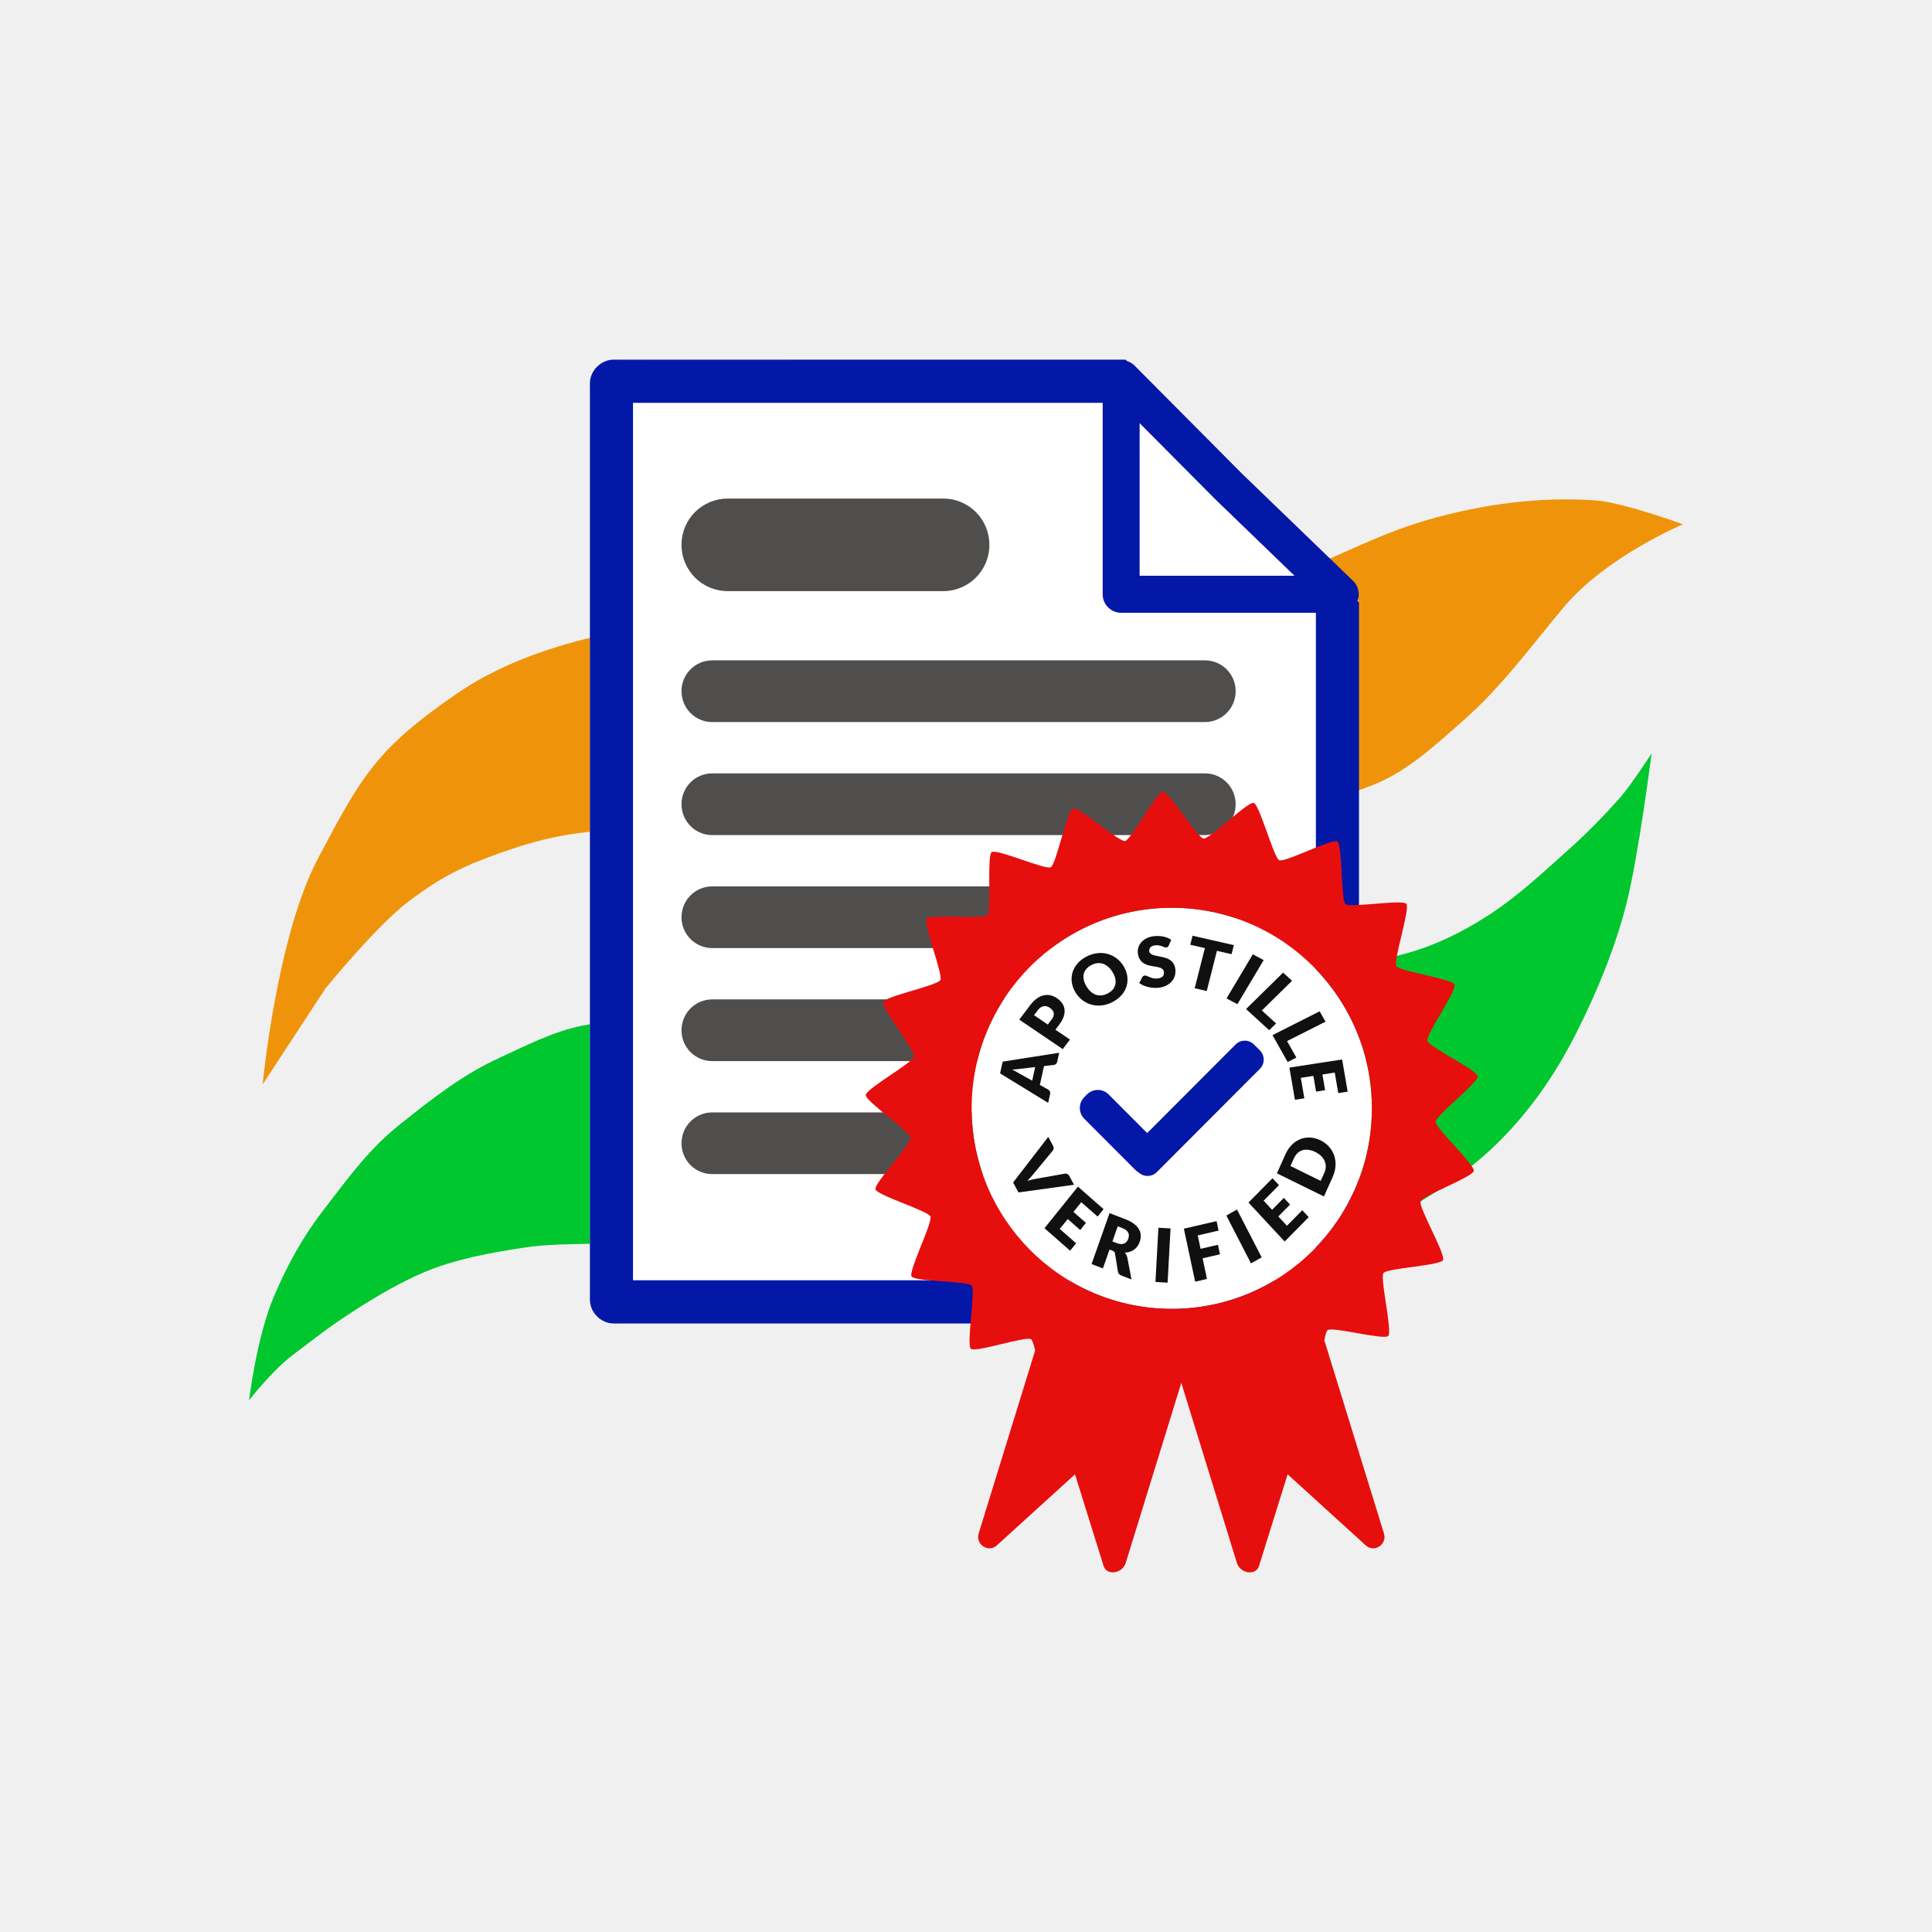
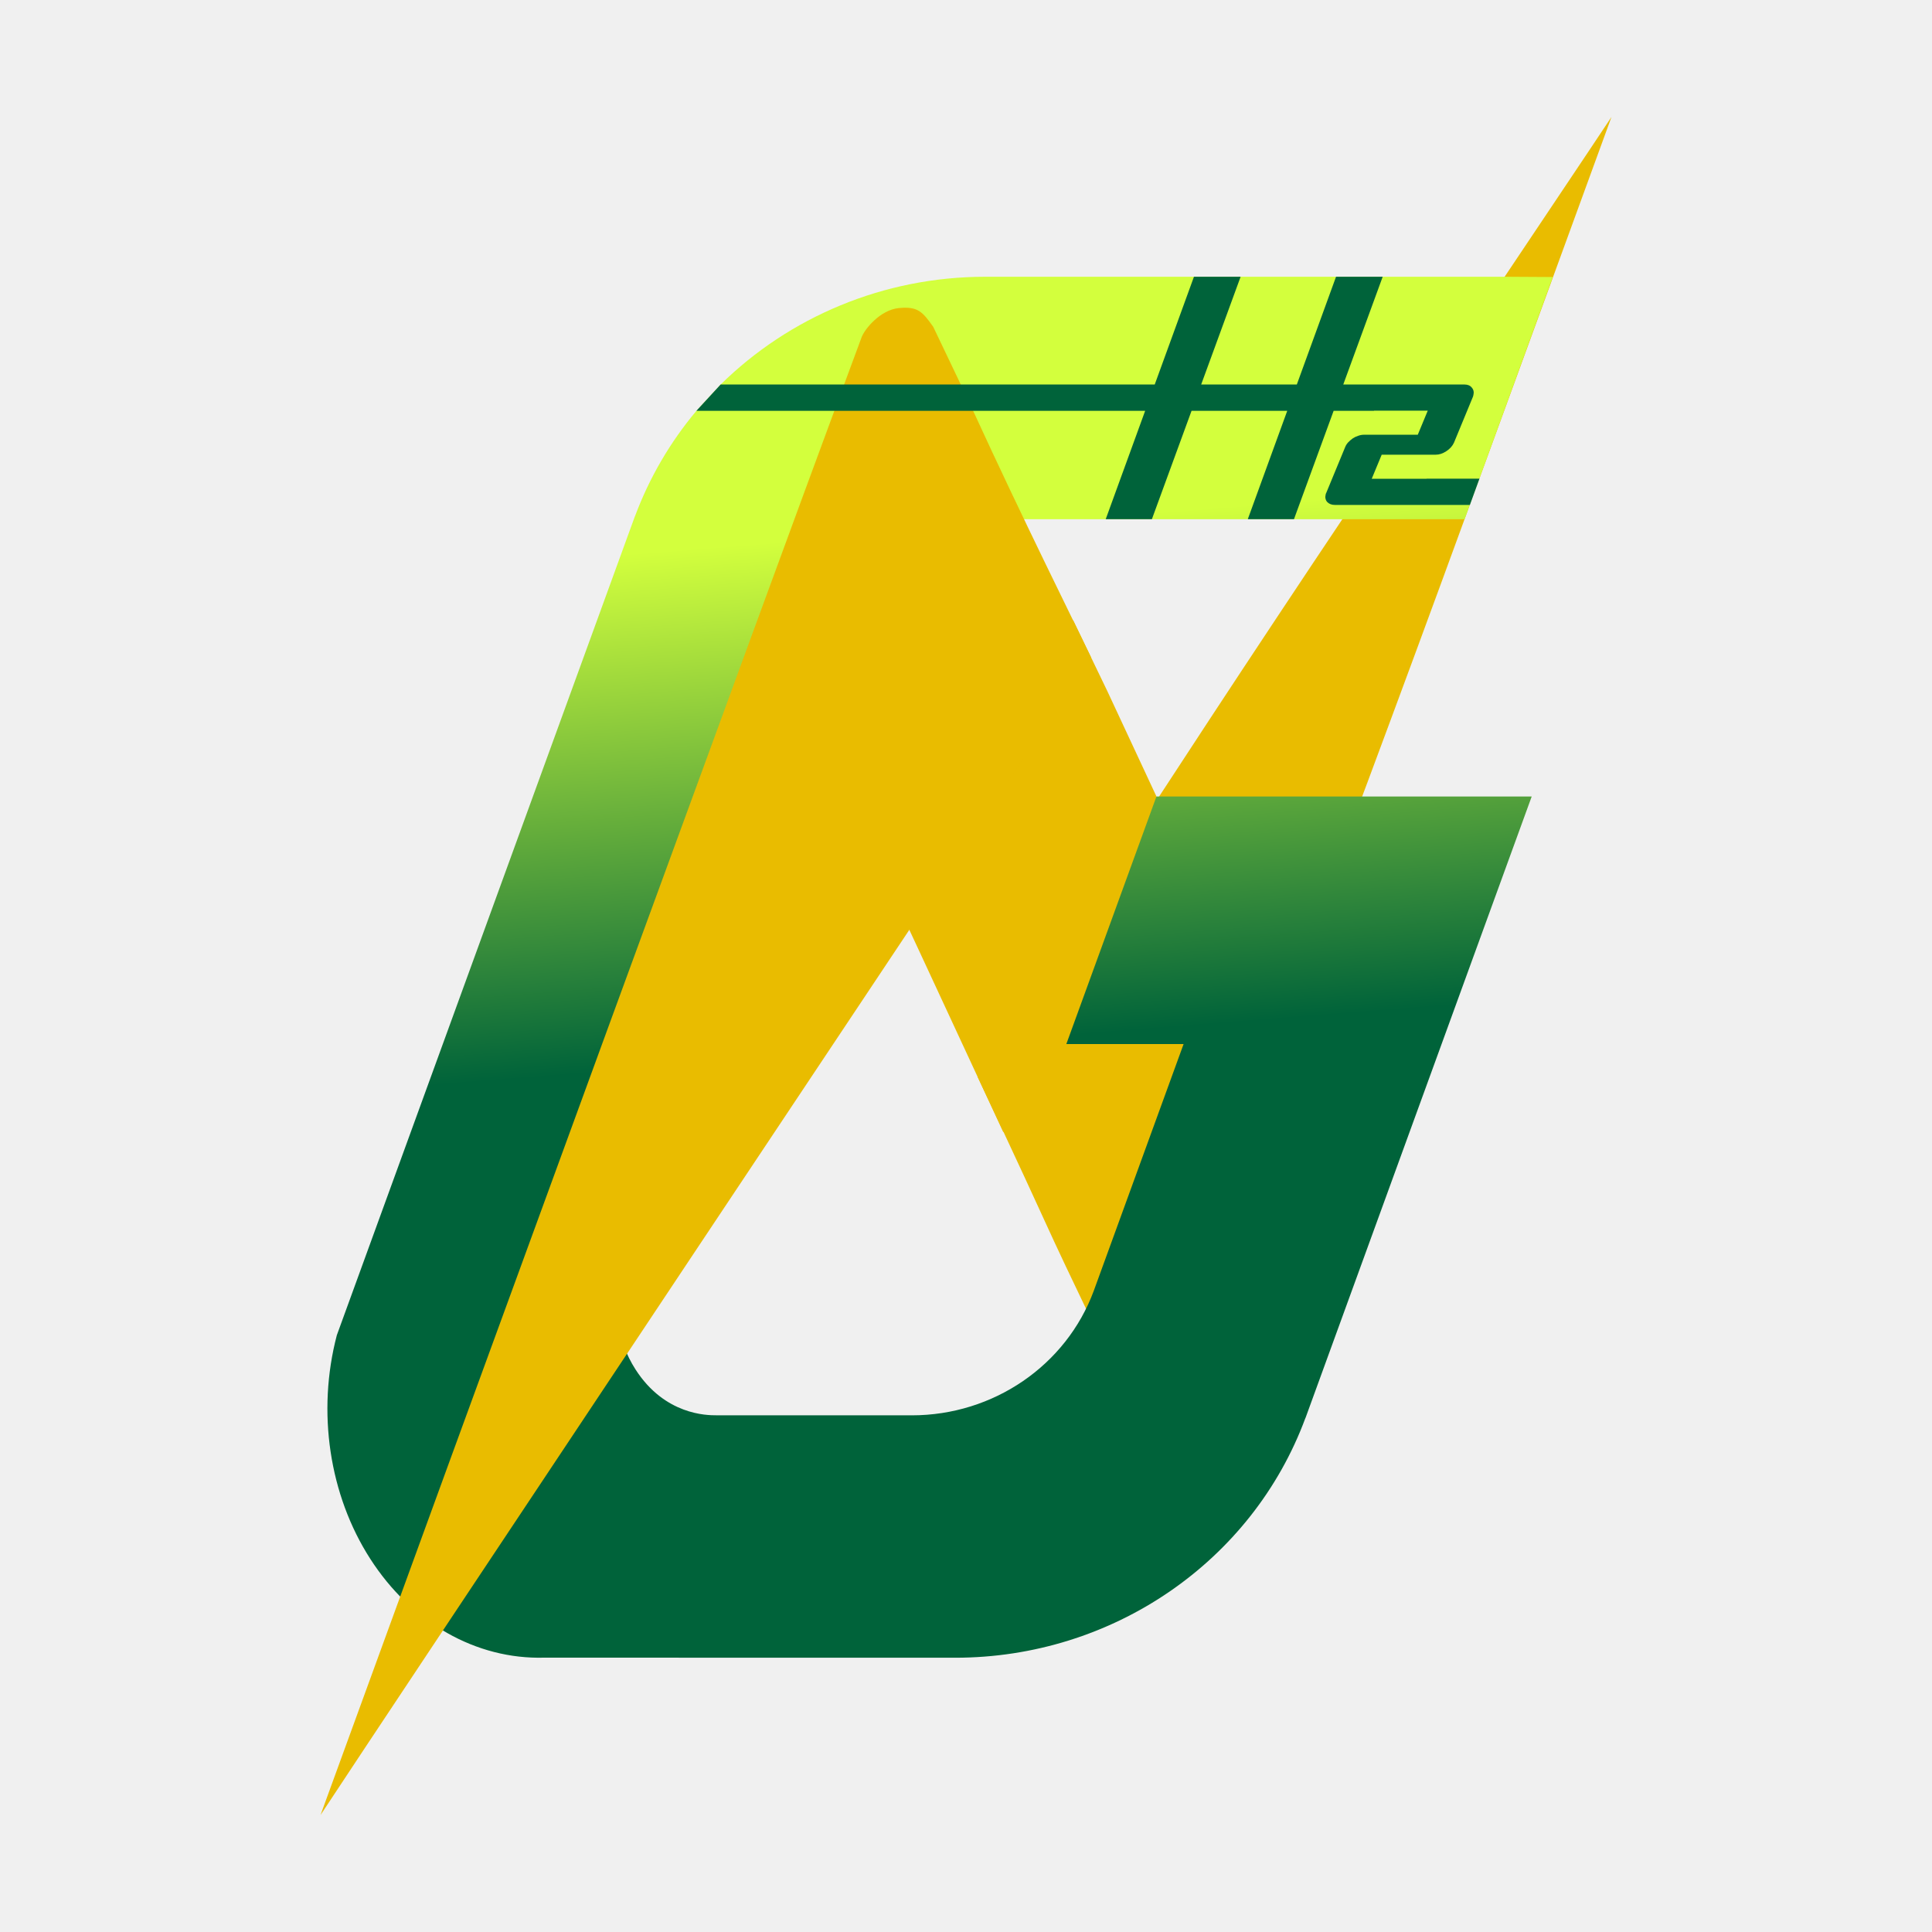
- <svg xmlns="http://www.w3.org/2000/svg" xml:space="preserve" viewBox="0 0 512 512">
-   <path class="icon-background" fill="#ffffff00" d="M0 0h512v512H0Z" />
-   <path fill="#00c72e" d="M66 371.097s2.033-16.955 6.685-27.763c3.554-8.26 7.567-15.59 13.064-22.7 6.695-8.662 11.92-16.08 20.495-22.876 8.586-6.805 16.262-12.91 26.216-17.476 7.182-3.296 14.266-6.99 22.02-8.503 33.374-6.514 67.79-5.364 101.687-8.046 33.895-2.682 68.093-2.787 101.687-8.046 6.84-1.07 13.725-2.361 20.219-4.768 6.07-2.25 11.843-5.368 17.245-8.94 7.288-4.818 13.692-10.875 20.219-16.688 4.925-4.386 9.358-8.934 13.751-13.856 2.828-3.17 8.4-11.771 8.4-11.771s-3.491 27.435-6.69 39.931c-3.022 11.806-7.858 23.49-13.365 34.357-5.03 9.925-10.945 18.725-18.609 26.783-6.73 7.076-14.235 12.579-22.561 17.67-6.359 3.887-14.22 7.868-21.48 9.535-32.582 7.479-65.165 1.754-98.588 2.104s-66.428-.897-99.85-.424c-5.306.074-12.248.178-17.493.986-8.989 1.384-18.372 3.028-26.743 6.59-6.292 2.676-12.671 6.422-18.418 10.131-6.8 4.39-9.886 6.922-16.35 11.795C72.123 363.207 66 371.097 66 371.097" />
-   <path fill="#ef940a" d="M69.615 287.356s3.655-39.007 14.66-59.874c11.678-22.142 15.692-29.104 36.612-43.552 19.621-13.55 46.942-18.417 70.716-20.024 29.653-2.004 59.493 3.711 89.144 1.686 18.117-1.238 35.454-5.196 52.877-10.325 15.293-4.503 28.911-12.958 44.677-17.49 14.406-4.14 29.623-6.225 44.572-5.162 7.26.516 23.127 6.321 23.127 6.321s-20.355 8.576-31.537 21.914c-8.544 10.192-16.6 21.26-26.596 30.027-7.088 6.217-14.16 12.913-22.811 16.647-16.213 6.996-34.828 6.509-52.352 8.639-25.379 3.085-50.982 4.076-76.529 5.057-26.053 1-53.907-3.43-79.846-.796-8.807.894-15.958 2.8-24.287 5.802-9.915 3.574-15.227 6.264-23.664 12.591-8.57 6.427-22.13 23.144-22.13 23.144z" />
-   <path fill="#fff" d="m167.715 95.308 130.898.348c1.97 1.144 61.296 60.5 61.296 60.5l.238 185.244c.008 6.322-.938 9.337-9.123 9.337h-183.31c-9.388 0-11.385-.892-11.385-10.254V106.719c0-10.085 1.127-11.438 11.386-11.411" color="#000" />
-   <path class="icon-primary" fill="#0318a6" d="M162.665 95.308c-3.43 0-6.336 2.908-6.336 6.347v242.731c0 3.439 2.905 6.35 6.336 6.35h191.146c3.43 0 6.336-2.911 6.336-6.35V159.663c-.077-.077-.309-.317-.39-.4a4.896 4.907 0 0 0-1.158-5.309l-29.427-28.4L300.583 96.8a4.896 4.907 0 0 0-1.97-1.144c-.064-.07-.268-.282-.329-.348zm5.087 11.448H292.22v50.731a4.896 4.907 0 0 0 4.896 4.907h51.608v176.894H167.752Zm134.26 5.382 20.26 20.38a4.896 4.907 0 0 0 .073.07l20.717 19.993h-41.05z" color="#000" />
-   <path fill="#504e4d" d="M192.847 132.124a12.22 12.22 0 0 0-12.241 12.26c0 6.795 5.46 12.268 12.241 12.268h57.11c6.78 0 12.241-5.473 12.241-12.268s-5.46-12.26-12.24-12.26zM188.76 175a8.143 8.143 0 0 0-8.154 8.173c0 4.53 3.634 8.182 8.154 8.182h130.548c4.52 0 8.155-3.652 8.155-8.182a8.143 8.143 0 0 0-8.155-8.173zm0 29.95a8.143 8.143 0 0 0-8.154 8.172c0 4.53 3.634 8.183 8.154 8.183h130.548c4.52 0 8.155-3.652 8.155-8.183a8.143 8.143 0 0 0-8.155-8.173zm0 29.949a8.143 8.143 0 0 0-8.154 8.173c0 4.53 3.634 8.182 8.154 8.182h130.548c4.52 0 8.155-3.652 8.155-8.182a8.143 8.143 0 0 0-8.155-8.173zm0 29.949c-4.52 0-8.154 3.652-8.154 8.182a8.143 8.143 0 0 0 8.154 8.173h130.548a8.143 8.143 0 0 0 8.155-8.173c0-4.53-3.634-8.182-8.155-8.182zm0 29.95c-4.52 0-8.154 3.651-8.154 8.181a8.143 8.143 0 0 0 8.154 8.173h130.548a8.143 8.143 0 0 0 8.155-8.173c0-4.53-3.634-8.182-8.155-8.182z" />
-   <path fill="#fff" d="M363.563 293.716a53.034 53.152 0 0 1-53.034 53.152 53.034 53.152 0 0 1-53.034-53.152 53.034 53.152 0 0 1 53.034-53.153 53.034 53.152 0 0 1 53.034 53.153" />
-   <path class="icon-secondary" fill="#e70e0e" d="M308.166 209.78c-1.613.049-8.423 12.793-10.01 13.091-1.588.298-12.32-9.155-13.846-8.615-1.527.54-4.403 14.804-5.835 15.573-1.431.77-14.37-4.993-15.674-4.01-1.305.981.008 15.497-1.14 16.67-1.149 1.173-15.146-.387-16.112.95s4.418 14.814 3.656 16.286c-.763 1.471-14.575 4.254-15.118 5.827-.542 1.573 8.437 12.816 8.128 14.456-.31 1.64-12.709 8.515-12.78 10.184-.07 1.67 11.706 9.678 11.878 11.34.17 1.663-9.715 12.022-9.307 13.64.409 1.617 13.934 5.68 14.57 7.216s-5.856 14.458-5.005 15.88c.85 1.423 14.924 1.178 15.97 2.453 1.045 1.276-1.48 15.612-.262 16.712s14.588-3.43 15.95-2.53c.35.232.722 1.388 1.105 2.954l-14.978 48.527c-.909 2.945 2.6 5.177 4.797 3.18l20.732-18.855 7.589 24.313c.804 2.577 4.955 2.082 5.864-.863l14.72-47.692 14.721 47.692c.91 2.945 5.061 3.44 5.865.863l7.589-24.313 20.732 18.854c2.196 1.998 5.706-.234 4.797-3.179l-15.611-50.58c-.056-.18-.138-.346-.206-.52.276-1.476.564-2.55.885-2.792 1.305-.982 14.925 2.72 16.073 1.548s-2.239-15.328-1.273-16.665c.967-1.337 15.029-1.954 15.791-3.426s-6.5-13.971-5.958-15.545 13.796-6.456 14.106-8.095-10.185-11.375-10.115-13.044 11.339-10.384 11.167-12.046c-.17-1.663-12.964-7.766-13.372-9.384s7.873-13.389 7.237-14.926-14.592-3.468-15.442-4.89 3.708-15.204 2.662-16.48c-1.045-1.275-14.922 1.14-16.14.04-1.216-1.1-.786-15.67-2.147-16.57s-13.927 5.644-15.402 4.964c-1.476-.68-5.211-14.742-6.767-15.188s-11.696 9.648-13.299 9.448-9.172-12.503-10.785-12.454zm2.364 30.784a53.034 53.152 0 0 1 53.033 53.152 53.034 53.152 0 0 1-53.033 53.152 53.034 53.152 0 0 1-53.034-53.152 53.034 53.152 0 0 1 53.034-53.152" />
-   <path fill="#101010" d="m316.045 247.972-.613 2.395 3.876.887-2.706 10.641 3.2.731 2.697-10.65 3.876.887.613-2.395zm-9.499.073a8 8 0 0 0-.64.036c-.772.08-1.447.27-2.02.558a4.5 4.5 0 0 0-1.408 1.042 3.8 3.8 0 0 0-.795 1.372 3.6 3.6 0 0 0-.147 1.499q.106.932.448 1.545.347.602.832.987c.329.25.685.447 1.08.585.392.132.799.239 1.206.32.406.075.794.142 1.18.201.384.06.737.13 1.041.229q.465.146.768.411t.357.732q.093.807-.357 1.234-.448.418-1.334.512a3.4 3.4 0 0 1-1.161-.055 6 6 0 0 1-.906-.302c-.26-.115-.5-.215-.713-.31a1.1 1.1 0 0 0-.594-.11.9.9 0 0 0-.411.137.76.76 0 0 0-.265.302l-.796 1.545a5 5 0 0 0 1.052.612 8 8 0 0 0 1.261.43c.443.108.902.18 1.362.22q.699.057 1.353-.009 1.197-.123 2.094-.558c.604-.297 1.102-.665 1.48-1.106a4 4 0 0 0 .824-1.508 4.4 4.4 0 0 0 .137-1.765c-.064-.555-.214-1.017-.439-1.39a3.2 3.2 0 0 0-.832-.94 3.8 3.8 0 0 0-1.079-.568 10 10 0 0 0-1.206-.338 20 20 0 0 0-1.198-.238 9 9 0 0 1-1.042-.255 2.4 2.4 0 0 1-.759-.384.9.9 0 0 1-.347-.64q-.074-.631.329-1.043.41-.423 1.325-.52a3 3 0 0 1 .96.045c.287.057.543.123.768.21.232.088.444.173.622.247.184.068.345.089.494.073.167-.017.298-.062.393-.146.1-.085.194-.21.274-.366l.64-1.517a4.6 4.6 0 0 0-.923-.503 6 6 0 0 0-1.08-.338 6.4 6.4 0 0 0-1.197-.165 7 7 0 0 0-.63-.008zm-15.093 4.507a8 8 0 0 0-.722.064c-.97.11-1.93.419-2.89.933q-1.437.771-2.349 1.865c-.607.727-1.035 1.503-1.28 2.34a6.2 6.2 0 0 0-.173 2.587q.194 1.337.95 2.606a7.4 7.4 0 0 0 1.865 2.111c.744.56 1.552.958 2.432 1.198a7.3 7.3 0 0 0 2.78.174c.97-.119 1.939-.437 2.897-.951q1.439-.77 2.34-1.856.912-1.091 1.271-2.34a6.2 6.2 0 0 0 .156-2.597q-.186-1.339-.942-2.605a7.2 7.2 0 0 0-1.865-2.094 6.9 6.9 0 0 0-2.422-1.197 7 7 0 0 0-2.048-.238m40.554.347-6.957 11.684 2.87 1.536 6.966-11.684zm-40.435 2.35q.378.04.74.164.736.242 1.39.814c.432.375.816.85 1.16 1.426.348.583.585 1.142.705 1.692a3.6 3.6 0 0 1 .008 1.544 3.1 3.1 0 0 1-.64 1.317q-.496.593-1.317 1.033a4.7 4.7 0 0 1-1.627.54 3.6 3.6 0 0 1-1.527-.147 4.1 4.1 0 0 1-1.38-.814q-.651-.57-1.17-1.444-.52-.866-.695-1.682c-.12-.55-.13-1.058-.028-1.536.108-.48.332-.925.659-1.326q.498-.606 1.325-1.051a4.4 4.4 0 0 1 1.61-.521c.265-.03.532-.035.785-.008zm48.47 2.505-9.827 9.654 6.134 5.613 1.829-1.792-3.776-3.446 8.008-7.863zm-62.513 5.915a4 4 0 0 0-.895.091c-.605.126-1.212.397-1.82.823-.61.417-1.211 1.014-1.792 1.782l-2.907 3.85 11.52 7.807 1.91-2.533-3.849-2.605.997-1.326c.569-.754.963-1.461 1.188-2.14q.336-1.03.229-1.919a3.6 3.6 0 0 0-.631-1.636 5.2 5.2 0 0 0-1.38-1.335 5.1 5.1 0 0 0-1.674-.75 4 4 0 0 0-.896-.11zm-.548 2.953c.135.005.266.028.402.064q.41.107.805.374c.595.404.947.857 1.06 1.372.113.514-.078 1.105-.576 1.764l-.996 1.317-3.648-2.478.997-1.316a3.1 3.1 0 0 1 .75-.732c.26-.177.523-.295.795-.338.134-.025.275-.032.411-.027m72.743 1.39-12.497 6.307 4.013 7.13 2.313-1.17-2.468-4.387 10.184-5.13zm-69.031 10.979-14.975 2.35-.686 3.117 12.744 7.816.521-2.377c.056-.252.038-.475-.064-.676a1.1 1.1 0 0 0-.411-.448l-2.249-1.253 1.097-5 2.587-.293a1.1 1.1 0 0 0 .585-.256q.249-.225.339-.622zm74.982 1.782-13.969 2.158 1.463 8.52 2.496-.384-.933-5.43 3.328-.512.713 4.16 2.395-.366-.713-4.169 3.264-.503.933 5.44 2.495-.384zm-81.345 2.02-.786 3.594-3.511-1.957a16 16 0 0 0-.795-.457c-.308-.167-.64-.34-1.006-.512a32 32 0 0 0 1.134-.091c.347-.044.647-.089.905-.12zm3.465 18.495-9.307 12.086 1.417 2.633 14.728-2.03-1.27-2.358a1.06 1.06 0 0 0-.522-.494c-.21-.095-.41-.134-.594-.1l-7.725 1.37q-.505.093-1.088.22a14 14 0 0 0-1.189.33c.31-.311.6-.616.869-.924q.408-.456.74-.869l5.12-6.198c.144-.175.233-.378.256-.603.023-.226-.038-.461-.174-.713zm68.775.174a6 6 0 0 0-1.92.402c-.82.318-1.577.81-2.267 1.49q-1.032 1.012-1.719 2.532l-2.276 5.056 12.47 6.134 2.276-5.064c.457-1.013.72-2.001.786-2.98a7.3 7.3 0 0 0-.338-2.78 6.8 6.8 0 0 0-1.362-2.34 7.2 7.2 0 0 0-2.277-1.719q-1.345-.662-2.706-.731a6 6 0 0 0-.667 0m-.63 3.218c.263-.018.545-.002.831.036a5.8 5.8 0 0 1 1.783.567 6 6 0 0 1 1.563 1.079q.632.614.942 1.344c.203.478.29.99.274 1.535a4.5 4.5 0 0 1-.42 1.683l-.915 2.02-8.017-3.94.914-2.02q.39-.867.978-1.408a3.2 3.2 0 0 1 1.307-.76q.363-.11.76-.136m-8.713 7.56-6.372 6.445 9.599 10.33 6.372-6.454-1.71-1.837-4.068 4.114-2.285-2.469 3.117-3.144-1.645-1.774-3.118 3.154-2.24-2.413 4.069-4.114zm-51.561 2.23-8.868 11.017 6.793 5.96 1.59-1.965-4.333-3.803 2.112-2.624 3.318 2.916 1.518-1.892-3.319-2.907 2.067-2.578 4.333 3.803 1.581-1.966zm42.154 6.071-2.825 1.59 6.527 12.672 2.834-1.591zm-33.78.95-4.763 13.494 2.999 1.161 1.764-5 .759.292q.346.136.493.32.159.188.21.503l.76 4.745c.079.48.374.812.877 1.005l2.715 1.052-1.097-5.76a2.5 2.5 0 0 0-.256-.74 3 3 0 0 0-.42-.604 4.3 4.3 0 0 0 1.334-.219 3.95 3.95 0 0 0 2.012-1.454c.25-.345.457-.74.612-1.179q.303-.86.274-1.7a3.5 3.5 0 0 0-.466-1.618c-.288-.518-.723-1.001-1.316-1.454-.585-.457-1.35-.865-2.286-1.225zm28.368 2.122-8.667 2.002 2.99 14.051 3.135-.731-1.16-5.467 4.598-1.06-.53-2.524-4.608 1.07-.75-3.556 5.522-1.28zm-26.192 1.371 1.206.466q1.163.45 1.536 1.161c.256.477.274 1.016.064 1.61a2.8 2.8 0 0 1-.411.786 1.8 1.8 0 0 1-.64.512c-.251.12-.54.174-.868.173q-.485-.003-1.097-.238l-1.207-.466zm10.778.375-.786 14.371 3.218.192.777-14.371z" />
-   <path class="icon-primary" fill="#0318a6" d="M329.88 275.786c-.882 0-1.763.339-2.439 1.016l-23.426 23.478-10.217-10.24a4.05 4.05 0 0 0-5.748 0l-.69.692a4.07 4.07 0 0 0 0 5.761l13.567 13.598c.284.284.599.515.932.698a3.433 3.433 0 0 0 4.705-.157l27.316-27.377a3.455 3.455 0 0 0 0-4.89l-1.561-1.563a3.43 3.43 0 0 0-2.439-1.016" />
+ <svg xmlns="http://www.w3.org/2000/svg" xmlns:xlink="http://www.w3.org/1999/xlink" xml:space="preserve" viewBox="0 0 512 512">
+   <defs>
+     <linearGradient id="a">
+       <stop offset=".475" stop-color="#00633a" />
+       <stop offset=".847" stop-color="#d3ff3d" />
+     </linearGradient>
+     <linearGradient xlink:href="#a" id="b" x1="411.574" x2="382.789" y1="439.315" y2="73.346" gradientTransform="translate(-3.582 1.06)scale(.27325)" gradientUnits="userSpaceOnUse" />
+   </defs>
+   <g stroke-width=".273">
+     <path fill="none" data-fill="#031b23" d="M0 0h512v512H0Z" />
+     <path fill="#e9bc00" d="M427.055 31c-2.99 4.571-30.583 45.713-47.416 70.867h8.04c.008 0 .015.004.022.004h.229q1.301 0 1.996.824.75.825.51 1.967l-.088.412-4.633 12.266q-.549 1.327-1.998 2.287-1.385.916-2.795.916h-13.78l-1.689 2.524-1.375 3.783h27.973c12.07-33.052 26.916-73.623 35.006-95.85zm-52.073 77.826c-1.59 2.377-2.598 3.89-4.261 6.373h4.968l2.348-6.373zm-16.781 25.08c-56.435 84.245-87.728 134.408-99.152 151.405 4.015 8.626 7.62 15.962 20.45 43.998 3.322 7.188 9.521 19.979 10.577 22.26 2.826 3.965 4.065 5.454 9.092 4.958h.025c4.978-.495 9.181-5.701 9.91-7.882.028-.07 6.867-18.494 7.164-19.336 9.947-26.764 32.964-85.223 73.205-195.403h-27.078z" />
+     <path fill="#e9bc00" d="m250.991 179.987 16.832-7.85 16.582-7.766 8.978 18.634 8.727 18.716 8.728 18.717-3.581 11.86-4.524 14.705c-2.389 6.385-9.843 26.038-13.565 35.803l-23.295 17.207-22.363-48.18-8.727-18.716c5.943-22.813 8.49-30.315 16.208-53.13" />
+     <path fill="url(#b)" d="m82.875 21.1-11.973.001H67.75c-7.357 0-14.19 2.923-19.147 7.802l-1.755 1.905a26 26 0 0 0-4.454 7.65l-.007.005-21.578 59.284c-1.455 5.543-.553 11.57 2.422 16.196s7.66 7.288 12.592 7.153l29.768.005c11.363 0 21.505-6.944 25.356-17.359l.007-.004 16.38-45.002H80.16l-6.525 17.927h8.491l-6.502 17.862v.001c-2 5.413-7.272 9.022-13.177 9.022 0 0 .098-.07-.001 0l-14.17-.003c-.035-.057-6.856-10.656-6.96-10.823l6.96 10.823c-.657 0-3.711-.011-5.837-3.317-1.38-2.144-1.797-4.937-1.123-7.506v-.001l16.396-45.045c2-5.413 7.272-9.022 13.177-9.022l-13.177 9.022c.056-.039 13.014-8.906 13.18-9.022h.01v.003h31.572l6.383-17.536-3.18-.019h-.105l-.09-.001H82.876z" transform="translate(13.108 -3.878)scale(3.6597)" />
+     <path fill="#e9bc00" d="M238.191 81.64c-4.977.495-9.181 5.699-9.91 7.883-.037.074-6.867 18.493-7.164 19.334C207.925 144.353 120.244 384.007 84.943 481c12.642-19.334 186.809-280.904 204.205-306.785-3.539-7.44-18.433-37.324-31.263-65.358-3.322-7.187-9.52-19.981-10.577-22.261-2.826-3.964-4.064-5.453-9.091-4.955Z" />
+     <path fill="#00633a" d="m316.408 73.345-10.393 28.554H190.978l-6.42 6.97h118.92l-10.45 28.716h12.236l10.51-28.717h25.359l-10.452 28.717h12.237l10.51-28.717h10.7v-.039h14.241l-2.645 6.383h-14.32q-.692 0-1.451.273-.749.228-1.447.684a8.6 8.6 0 0 0-1.217 1.049q-.509.547-.774 1.185l-5.046 12.22q-.088.135-.155.41-.292 1.185.41 2.005.766.776 2.043.776h21.85l-.002.005h13.914l2.537-6.968h-14.002l-.011.033H363.52l2.645-6.383h14.32q1.385 0 2.781-.912 1.463-.957 2.055-2.28l5.045-12.218.101-.41q.282-1.14-.42-1.961-.648-.82-1.925-.82h-32.144l10.448-28.555h-12.365L343.67 101.9h-25.346l10.45-28.555z" />
+   </g>
</svg>
